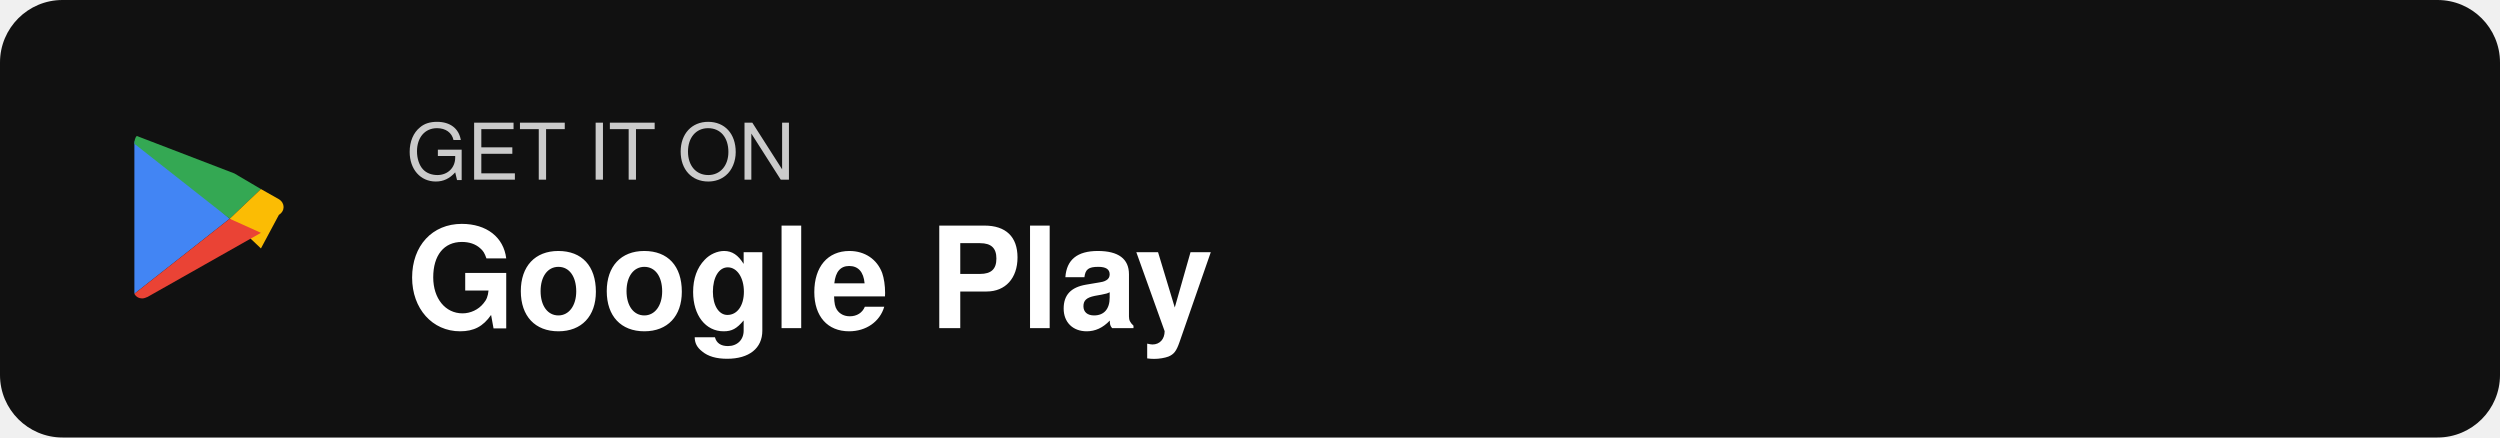
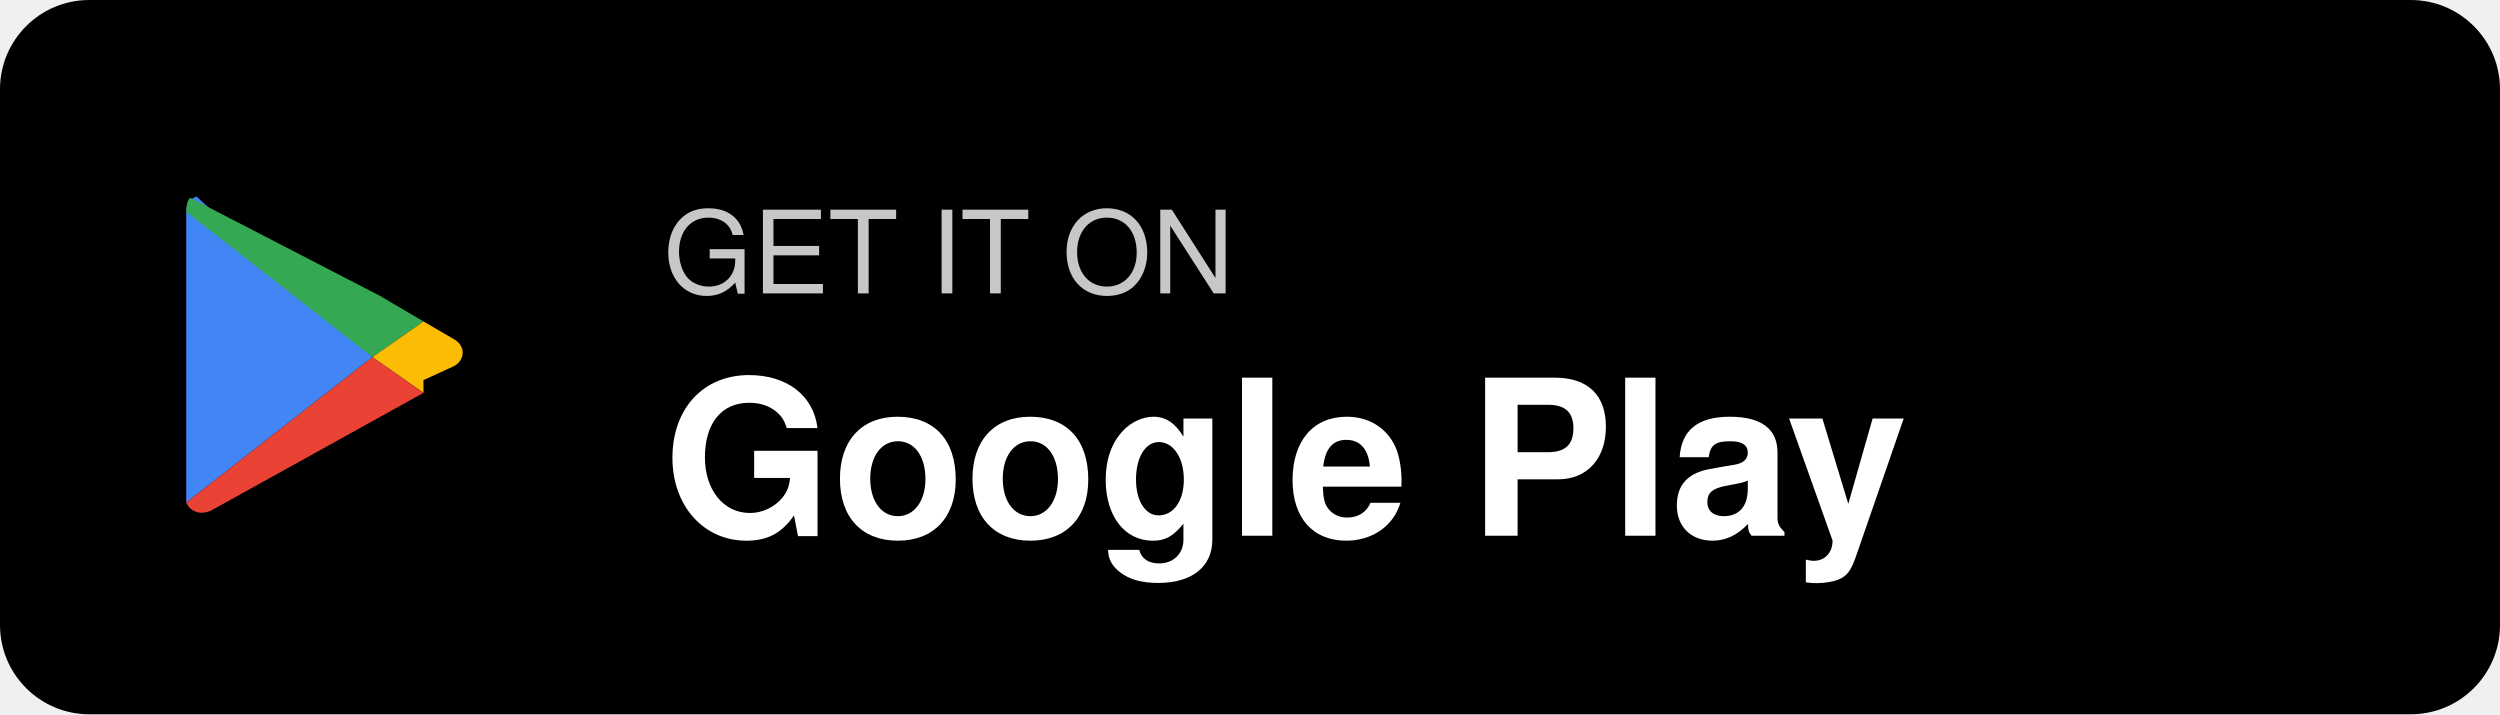
- <svg xmlns="http://www.w3.org/2000/svg" width="320" height="56" viewBox="0 0 320 56" role="img">
-   <rect width="320" height="56" rx="8" fill="#111" />
-   <g transform="translate(16 16)">
-     <path fill="#4285F4" d="M1.2 21.6V2.4c0-.4.2-.7.5-.8L13.4 12 1.2 21.6z" />
-     <path fill="#34A853" d="M17.4 8.2 14 6.2 1.5 1.4C1.3 1.6 1.2 2 1.2 2.4L13.4 12l4-3.8z" />
-     <path fill="#FBBC04" d="M17.4 15.8 13.4 12l4-3.8 2.3 1.3c.8.5.8 1.5 0 2z" />
-     <path fill="#EA4335" d="M13.4 12 1.2 21.6c.2.4.6.6 1 .6.2 0 .5-.1.7-.2l14.5-8.2L13.4 12z" />
+ <svg xmlns="http://www.w3.org/2000/svg" width="196" height="56" viewBox="0 0 196 56" role="img">
+   <rect width="196" height="56" rx="7" fill="#000" />
+   <g transform="translate(14 15)">
+     <path fill="#4285F4" d="M.6 24.4V1.6c0-.6.3-1 .8-1.2L15.2 13 .6 24.4z" />
+     <path fill="#34A853" d="M19.2 10.2 15.8 8.2.9.5C.7.7.6 1.1.6 1.6L15.2 13l4-2.8z" />
+     <path fill="#FBBC04" d="M19.2 15.8 15.2 13l4-2.8 2.4 1.4c.9.5.9 1.6 0 2.1l-2.4 1.1z" />
+     <path fill="#EA4335" d="M15.2 13 .6 24.4c.2.5.7.8 1.2.8.3 0 .6-.1.8-.2L19.2 15.8 15.2 13z" />
  </g>
-   <text x="52" y="23" fill="#fff" fill-opacity="0.78" font-family="Helvetica, Arial, sans-serif" font-size="10" font-weight="500">GET IT ON</text>
-   <text x="52" y="42" fill="#fff" font-family="Helvetica, Arial, sans-serif" font-size="18" font-weight="700">Google Play</text>
+   <text x="52" y="23" fill="#fff" fill-opacity="0.78" font-family="-apple-system, BlinkMacSystemFont, 'Segoe UI', Helvetica, Arial, sans-serif" font-size="9" font-weight="500">GET IT ON</text>
+   <text x="52" y="42" fill="#fff" font-family="-apple-system, BlinkMacSystemFont, 'Segoe UI', Helvetica, Arial, sans-serif" font-size="17" font-weight="700">Google Play</text>
</svg>
